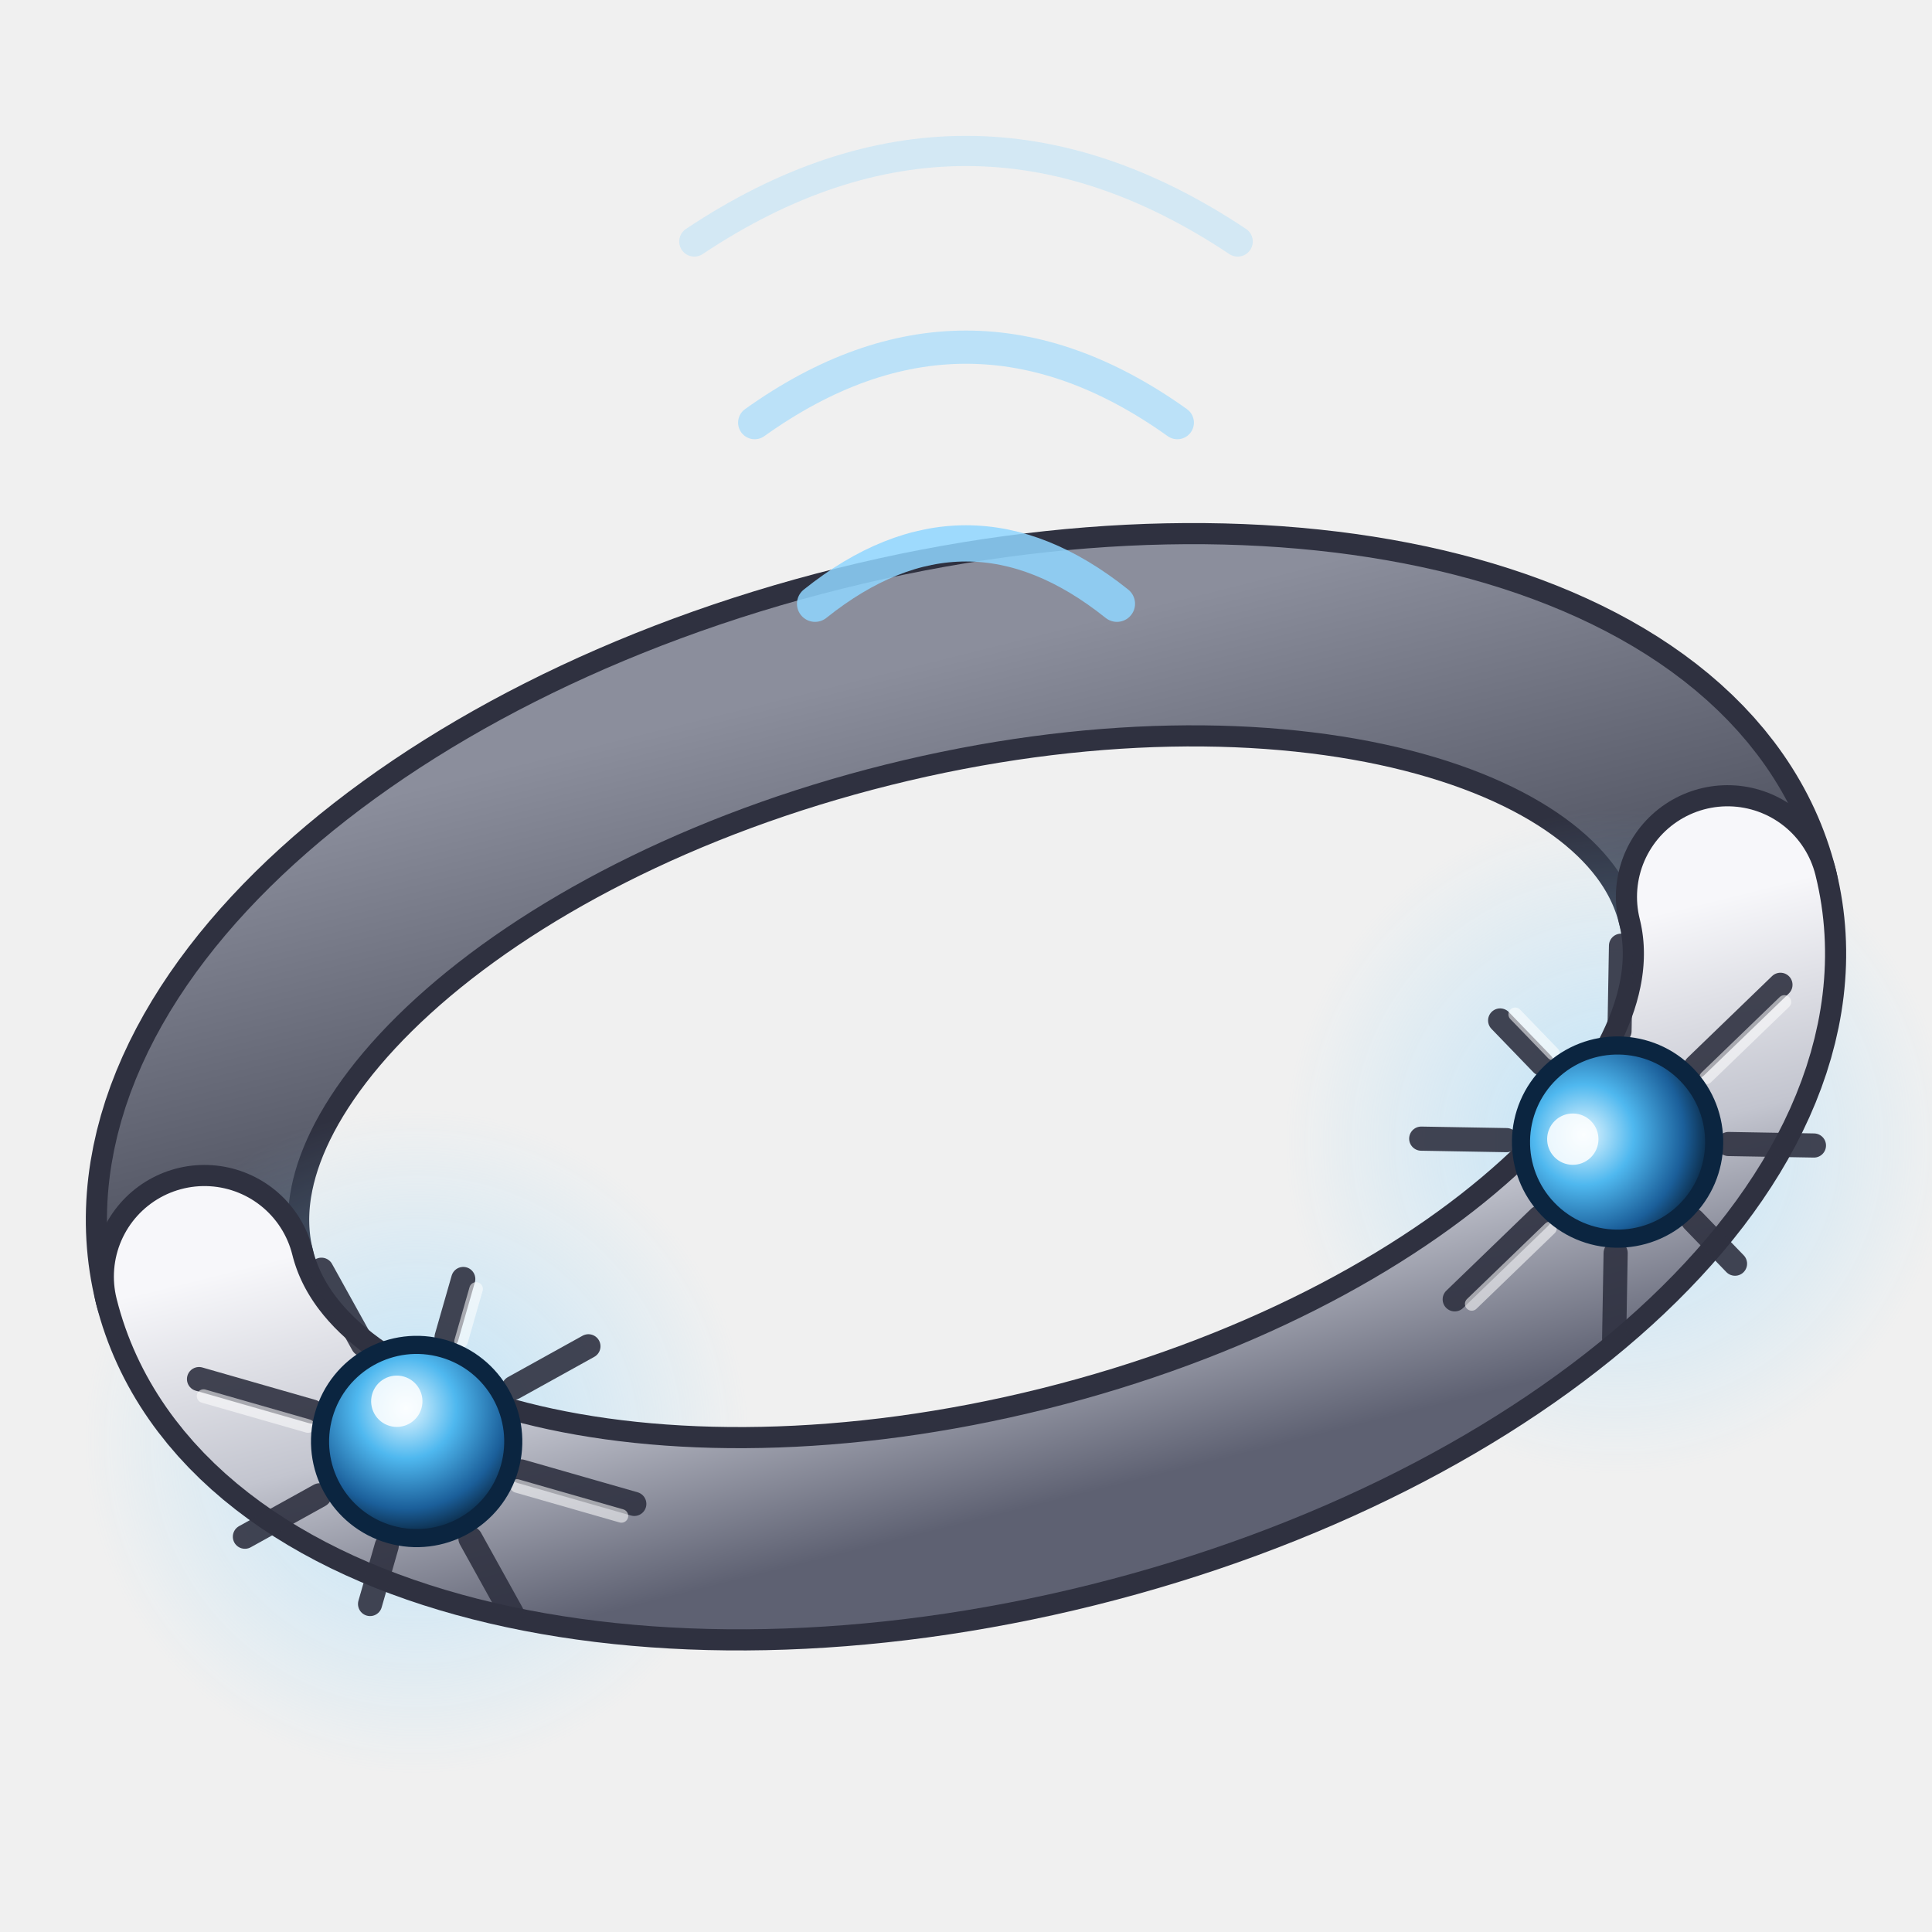
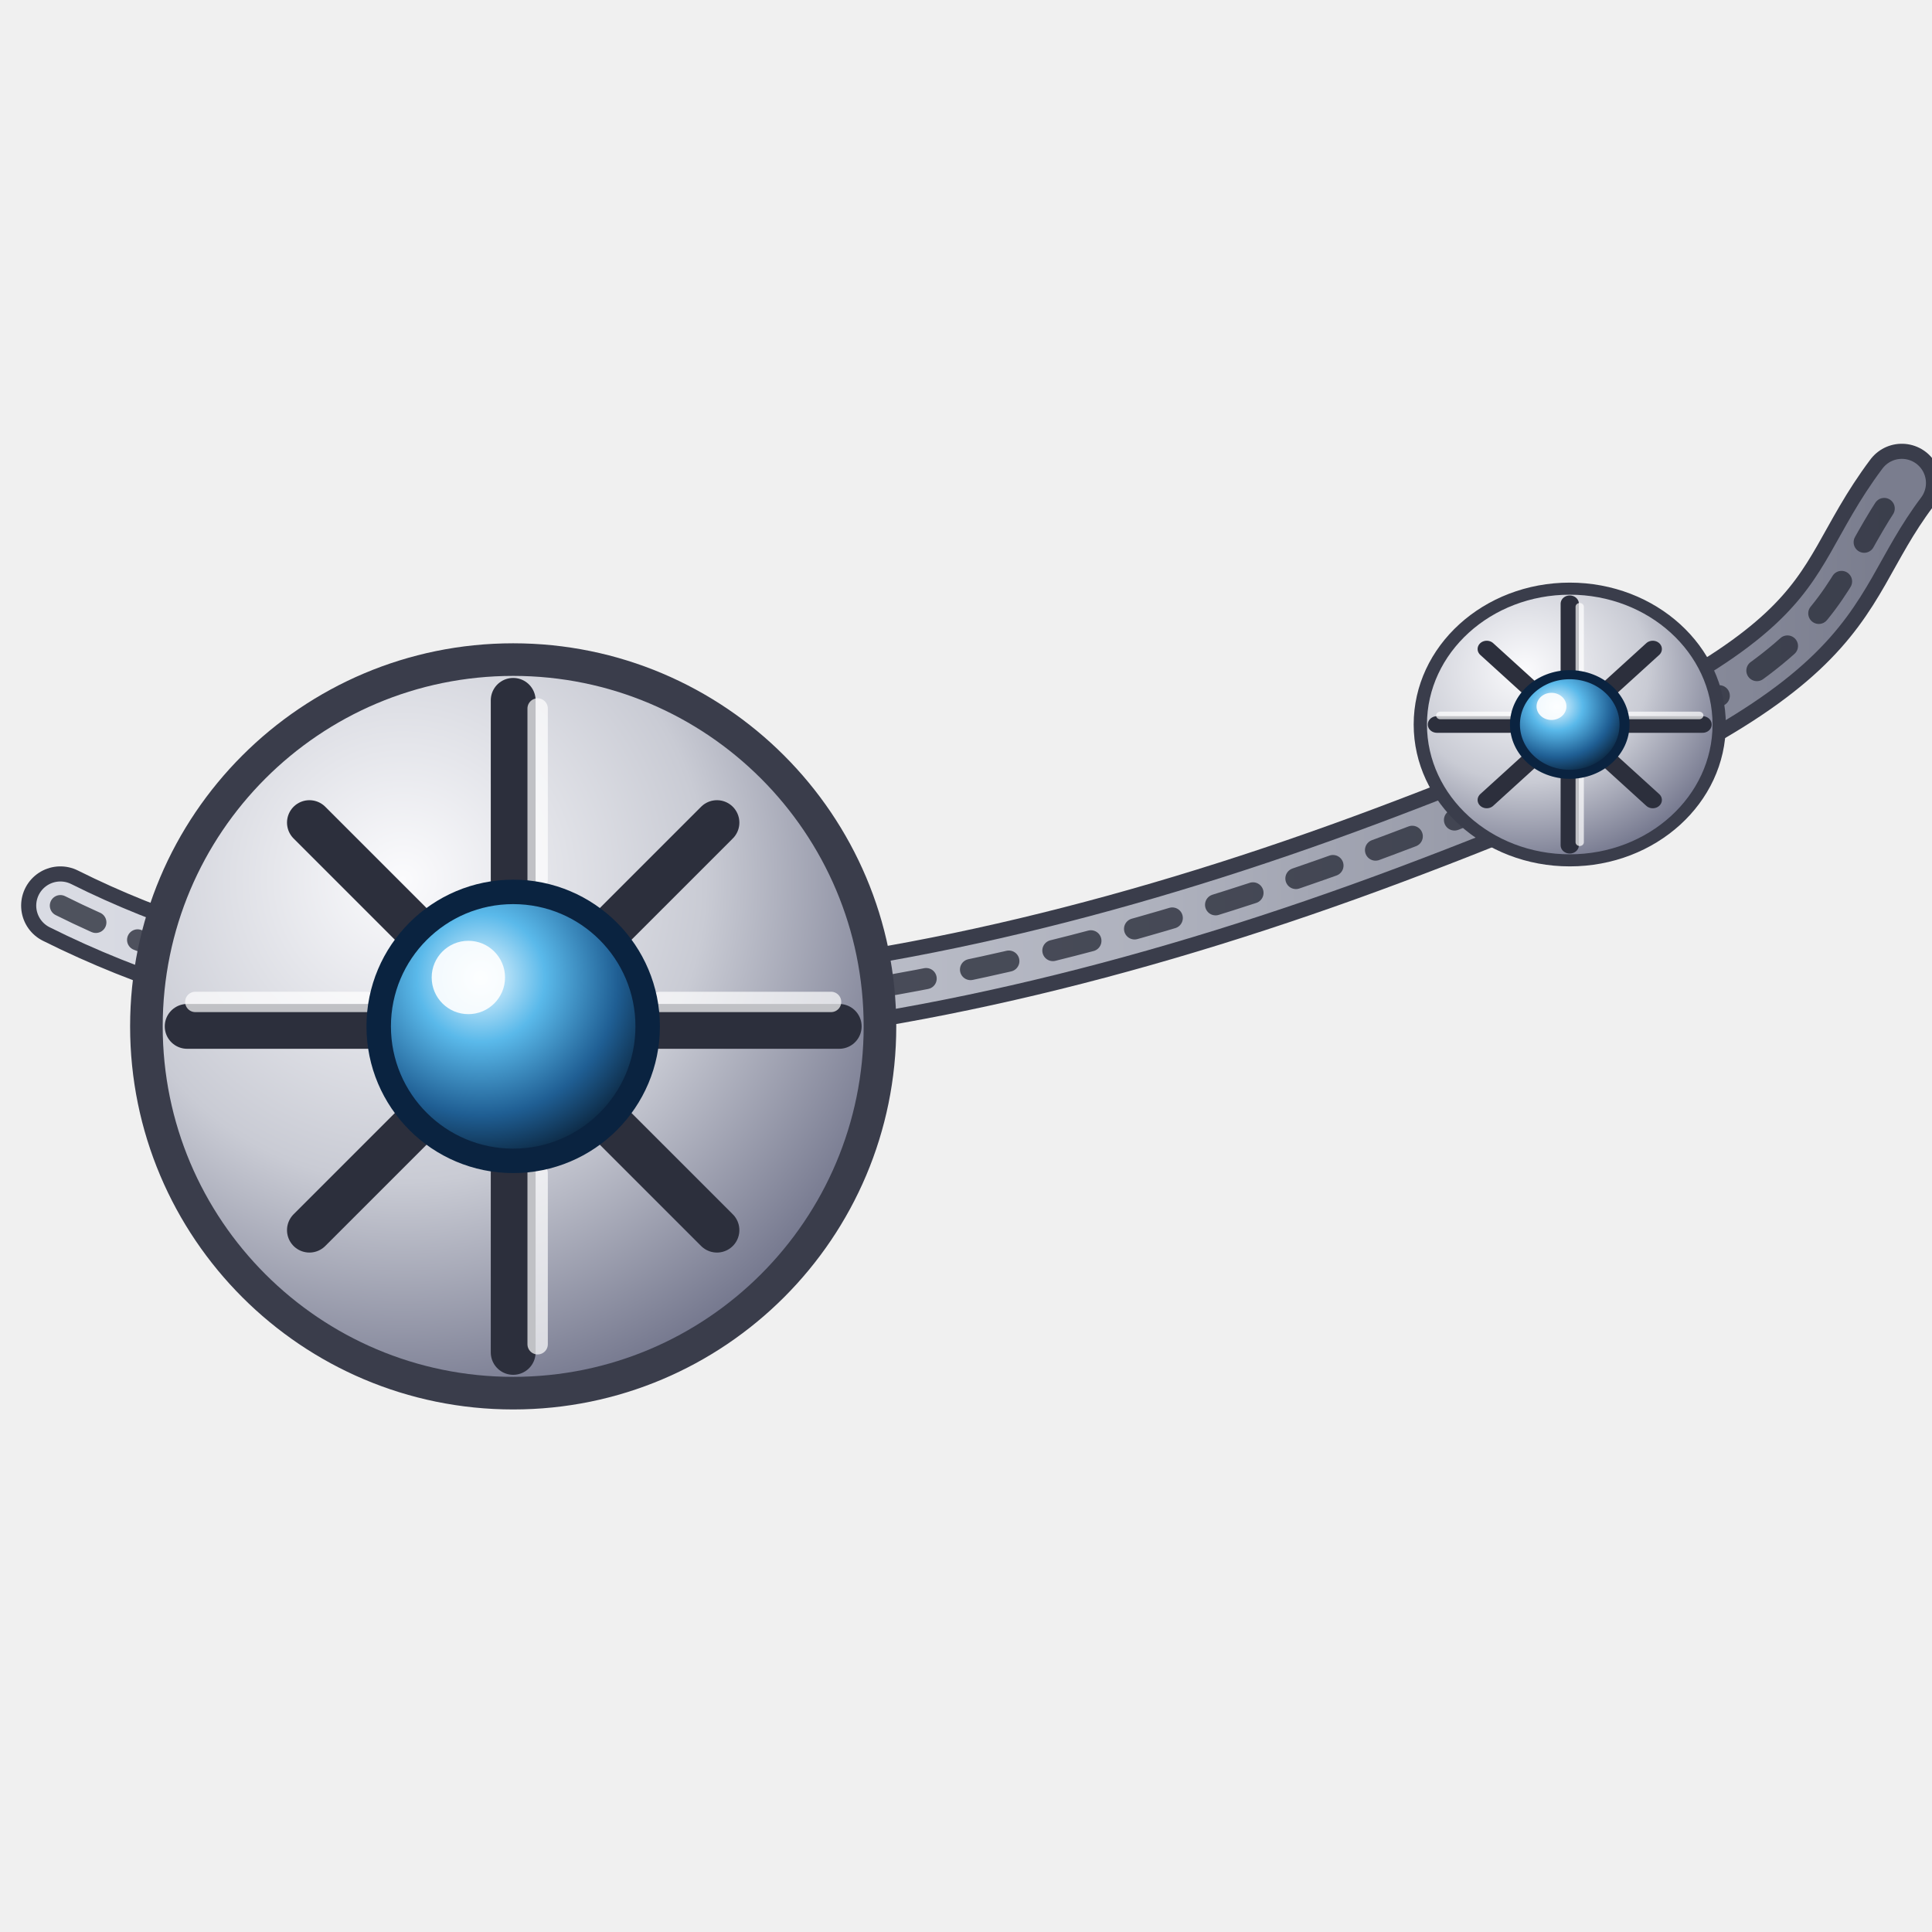
<svg xmlns="http://www.w3.org/2000/svg" viewBox="0 0 64 64" width="64" height="64">
  <defs>
-     <radialGradient id="stone" cx="40%" cy="35%" r="65%">
-       <stop offset="0%" stop-color="#e6f7ff" />
-       <stop offset="40%" stop-color="#4fb8ef" />
-       <stop offset="80%" stop-color="#1b5f9a" />
-       <stop offset="100%" stop-color="#0c2c49" />
+     <radialGradient id="stone" cx="38%" cy="32%" r="68%">
+       <stop offset="0%" stop-color="#eaf7ff" />
+       <stop offset="35%" stop-color="#5ab9ea" />
+       <stop offset="75%" stop-color="#1f5e93" />
+       <stop offset="100%" stop-color="#0d2a45" />
    </radialGradient>
-     <linearGradient id="band" x1="0" y1="0" x2="0" y2="1">
-       <stop offset="0%" stop-color="#f7f7fa" />
-       <stop offset="50%" stop-color="#c3c5cf" />
-       <stop offset="100%" stop-color="#5e6172" />
+     <radialGradient id="disc" cx="35%" cy="30%" r="75%">
+       <stop offset="0%" stop-color="#fbfbfd" />
+       <stop offset="55%" stop-color="#c9cbd4" />
+       <stop offset="100%" stop-color="#70738a" />
+     </radialGradient>
+     <linearGradient id="chain" x1="0" y1="0" x2="1" y2="0">
+       <stop offset="0%" stop-color="#d9dbe3" />
+       <stop offset="60%" stop-color="#aeb1bd" />
+       <stop offset="100%" stop-color="#7a7d8e" />
    </linearGradient>
-     <linearGradient id="bandBack" x1="0" y1="0" x2="0" y2="1">
-       <stop offset="0%" stop-color="#8b8e9c" />
-       <stop offset="100%" stop-color="#4a4d5b" />
-     </linearGradient>
-     <radialGradient id="glow" cx="50%" cy="50%" r="50%">
-       <stop offset="0%" stop-color="#8fd6ff" stop-opacity="0.5" />
-       <stop offset="100%" stop-color="#8fd6ff" stop-opacity="0" />
-     </radialGradient>
    <g id="setting">
-       <g stroke="#2f3140" stroke-width="0.8" stroke-linecap="round" opacity="0.9">
-         <line x1="0" y1="-3.6" x2="0" y2="-5.6" />
-         <line x1="0" y1="3.6" x2="0" y2="5.6" />
-         <line x1="-3.6" y1="0" x2="-7.5" y2="0" />
-         <line x1="3.6" y1="0" x2="7.5" y2="0" />
-         <line x1="-2.6" y1="-2.6" x2="-4.6" y2="-4.6" />
-         <line x1="2.6" y1="-2.6" x2="4.6" y2="-4.6" />
-         <line x1="-2.6" y1="2.6" x2="-4.6" y2="4.6" />
-         <line x1="2.6" y1="2.6" x2="4.6" y2="4.6" />
+       <circle r="9" fill="url(#disc)" stroke="#3a3d4b" stroke-width="0.8" />
+       <g stroke="#2c2f3c" stroke-width="1.1" stroke-linecap="round">
+         <line x1="0" y1="-3.6" x2="0" y2="-8" />
+         <line x1="0" y1="3.6" x2="0" y2="8" />
+         <line x1="-3.6" y1="0" x2="-8" y2="0" />
+         <line x1="3.6" y1="0" x2="8" y2="0" />
+         <line x1="-2.5" y1="-2.5" x2="-5" y2="-5" />
+         <line x1="2.5" y1="-2.5" x2="5" y2="-5" />
+         <line x1="-2.5" y1="2.5" x2="-5" y2="5" />
+         <line x1="2.5" y1="2.5" x2="5" y2="5" />
      </g>
-       <g stroke="#ffffff" stroke-width="0.45" stroke-linecap="round" opacity="0.55">
-         <line x1="0.5" y1="-3.6" x2="0.5" y2="-5.4" />
-         <line x1="-3.6" y1="0.5" x2="-7.2" y2="0.5" />
-         <line x1="3.6" y1="0.5" x2="7.2" y2="0.5" />
+       <g stroke="#ffffff" stroke-width="0.5" stroke-linecap="round" opacity="0.7">
+         <line x1="0.6" y1="-3.6" x2="0.6" y2="-7.8" />
+         <line x1="0.6" y1="3.6" x2="0.6" y2="7.8" />
+         <line x1="-3.6" y1="-0.6" x2="-7.8" y2="-0.6" />
+         <line x1="3.6" y1="-0.6" x2="7.8" y2="-0.6" />
      </g>
-       <circle r="3.2" fill="url(#stone)" stroke="#0b2540" stroke-width="0.6" />
-       <circle cx="-1" cy="-1.1" r="0.85" fill="#ffffff" opacity="0.85" />
+       <circle r="3.3" fill="url(#stone)" stroke="#0a2340" stroke-width="0.6" />
+       <circle cx="-1.1" cy="-1.2" r="0.9" fill="#ffffff" opacity="0.9" />
    </g>
  </defs>
-   <g transform="rotate(-14 32 36)">
-     <path d="M6 36 A 26 14 0 0 1 58 36" fill="none" stroke="#2f3140" stroke-width="7.4" stroke-linecap="round" />
-     <path d="M6 36 A 26 14 0 0 1 58 36" fill="none" stroke="url(#bandBack)" stroke-width="6" stroke-linecap="round" />
-     <circle cx="11.5" cy="43" r="11" fill="url(#glow)" />
-     <circle cx="52.5" cy="43" r="11" fill="url(#glow)" />
-     <path d="M6 36 A 26 14 0 0 0 58 36" fill="none" stroke="#2f3140" stroke-width="7.4" stroke-linecap="round" />
-     <path d="M6 36 A 26 14 0 0 0 58 36" fill="none" stroke="url(#band)" stroke-width="6" stroke-linecap="round" />
-     <use href="#setting" transform="translate(11.5 43) rotate(30)" />
-     <use href="#setting" transform="translate(52.5 43) rotate(-30)" />
-   </g>
-   <path d="M27 20 q 5 -4 10 0" fill="none" stroke="#8fd6ff" stroke-width="1.2" stroke-linecap="round" opacity="0.85" />
-   <path d="M25 14 q 7 -5 14 0" fill="none" stroke="#8fd6ff" stroke-width="1.1" stroke-linecap="round" opacity="0.55" />
-   <path d="M23 8 q 9 -6 18 0" fill="none" stroke="#8fd6ff" stroke-width="1" stroke-linecap="round" opacity="0.3" />
+   <path d="M2 30 C 14 36, 30 34, 46 28 S 60 20, 63 16" fill="none" stroke="#3a3d4b" stroke-width="2.6" stroke-linecap="round" />
+   <path d="M2 30 C 14 36, 30 34, 46 28 S 60 20, 63 16" fill="none" stroke="url(#chain)" stroke-width="1.6" stroke-linecap="round" />
+   <path d="M2 30 C 14 36, 30 34, 46 28 S 60 20, 63 16" fill="none" stroke="#2c2f3c" stroke-width="0.7" stroke-dasharray="1.3 1.5" stroke-linecap="round" opacity="0.8" />
+   <use href="#setting" transform="translate(52 24) scale(0.55 0.5)" />
+   <use href="#setting" transform="translate(17 34) scale(1.35)" />
</svg>
